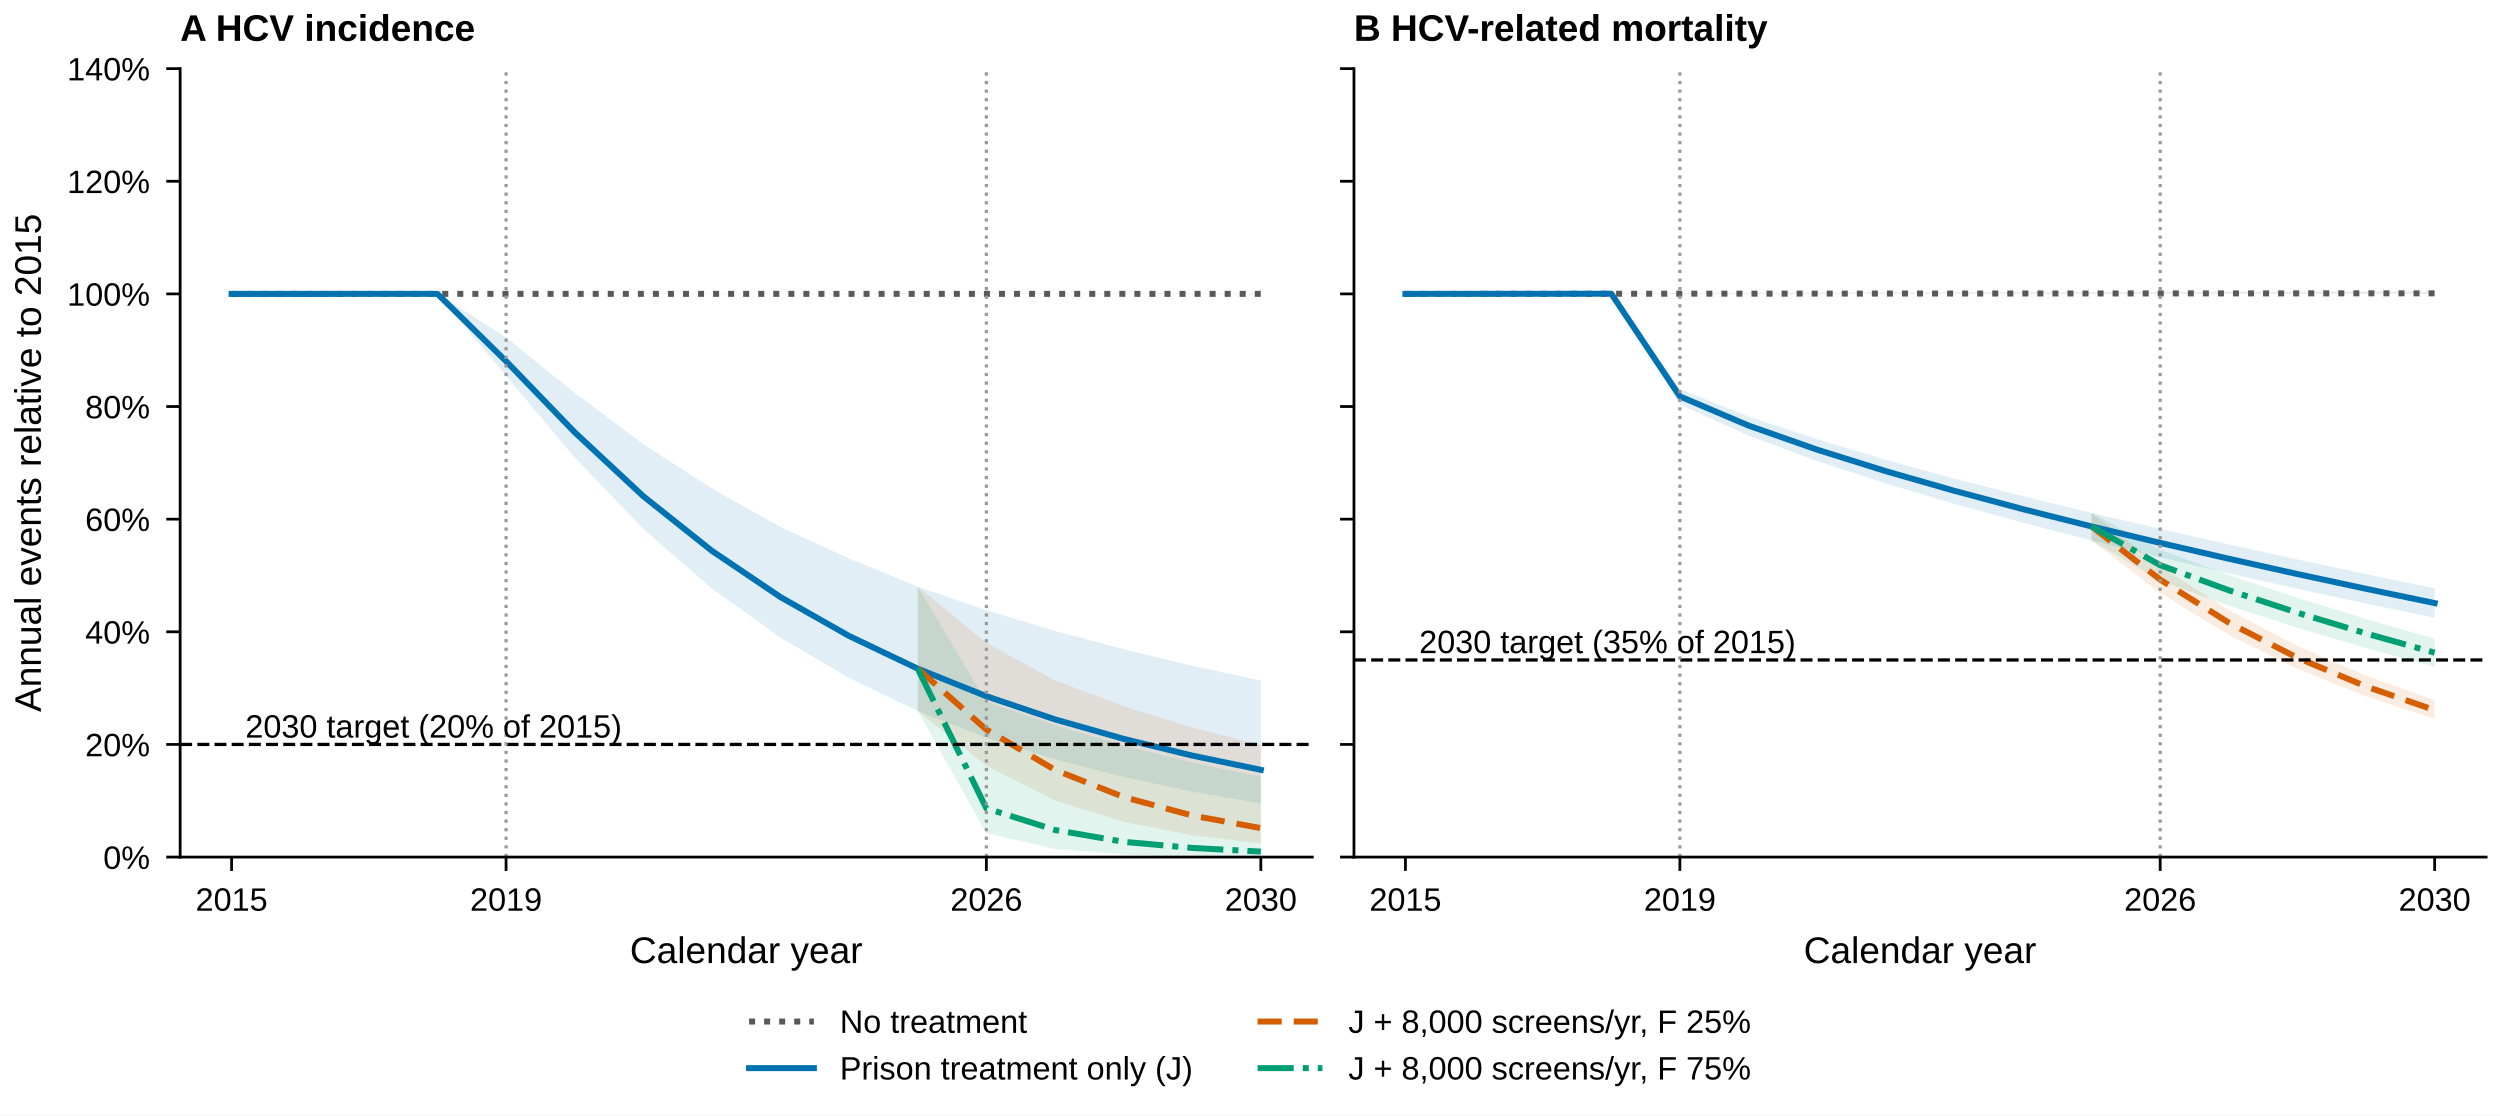
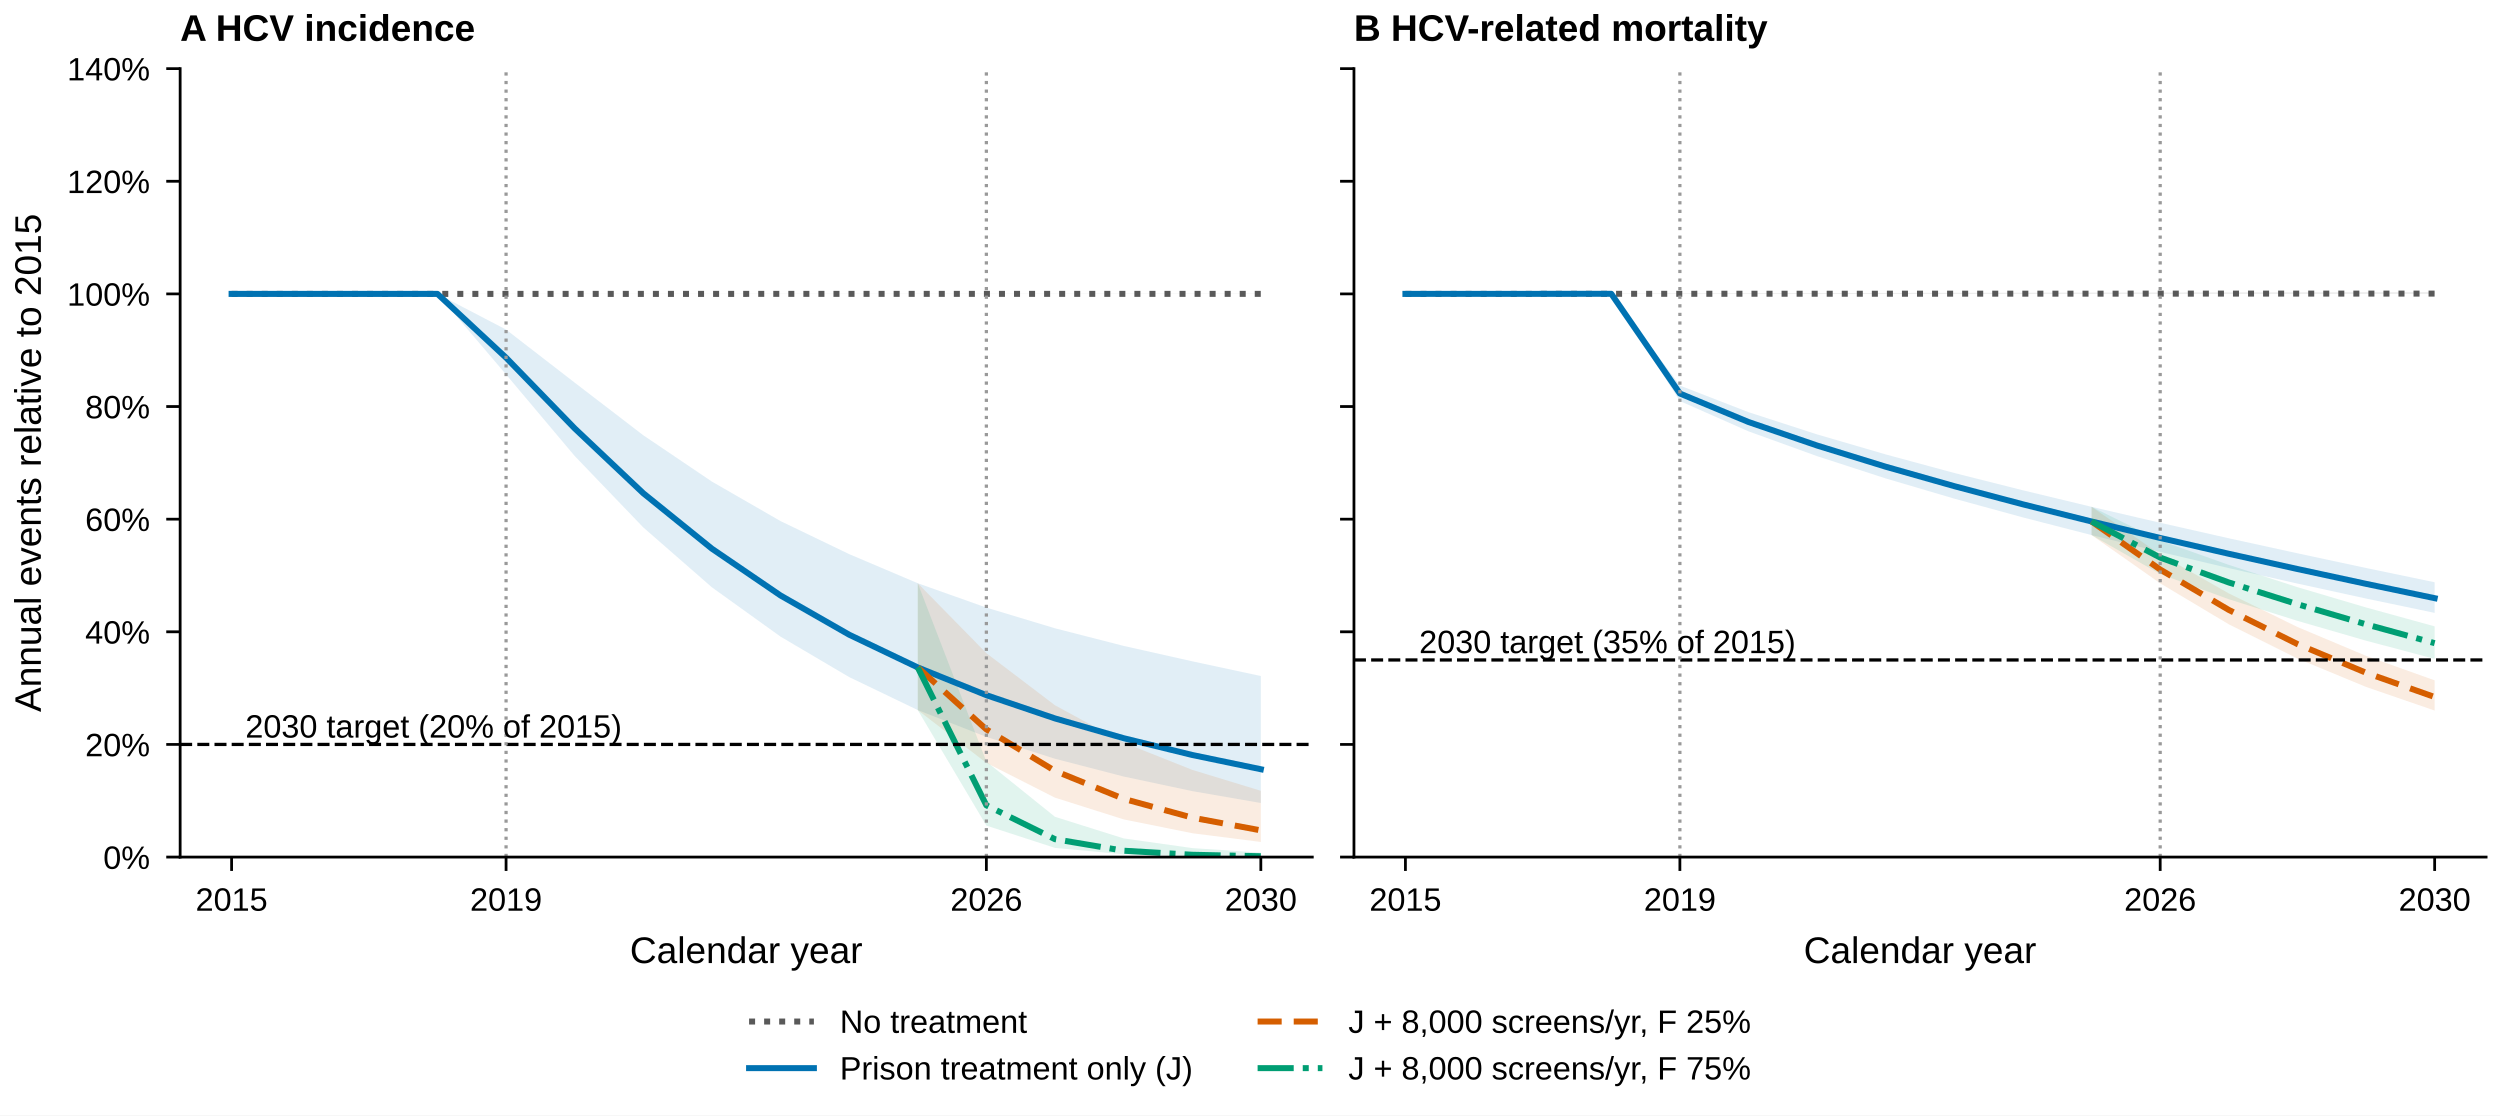
<svg xmlns="http://www.w3.org/2000/svg" xmlns:xlink="http://www.w3.org/1999/xlink" width="540pt" height="240.945pt" viewBox="0 0 540 240.945" version="1.1">
  <defs>
    <style type="text/css">*{stroke-linejoin: round; stroke-linecap: butt}</style>
  </defs>
  <g id="figure_1">
    <g id="patch_1">
      <path d="M 0 240.945  L 540 240.945  L 540 0  L 0 0  z " style="fill: #ffffff" />
    </g>
    <g id="axes_1">
      <g id="patch_2">
        <path d="M 38.911 185.128  L 283.455 185.128  L 283.455 14.824  L 38.911 14.824  z " style="fill: #ffffff" />
      </g>
      <g id="matplotlib.axis_1">
        <g id="xtick_1">
          <g id="line2d_1">
            <defs>
-               <path id="md32af1b4a5" d="M 0 0  L 0 3  " style="stroke: #000000; stroke-width: 0.6" />
+               <path id="mc8712af762" d="M 0 0  L 0 3  " style="stroke: #000000; stroke-width: 0.6" />
            </defs>
            <g>
-               <use xlink:href="#md32af1b4a5" x="50.026" y="185.128" style="stroke: #000000; stroke-width: 0.6" />
+               <use xlink:href="#mc8712af762" x="50.026" y="185.128" style="stroke: #000000; stroke-width: 0.6" />
            </g>
          </g>
          <g id="text_1">
            <text style="font-size: 7px; font-family: 'Arial', 'Helvetica', 'DejaVu Sans', sans-serif; text-anchor: middle" x="50.026" y="196.724" transform="rotate(-0 50.0262 196.7241)">2015</text>
          </g>
        </g>
        <g id="xtick_2">
          <g id="line2d_2">
            <g>
-               <use xlink:href="#md32af1b4a5" x="109.31" y="185.128" style="stroke: #000000; stroke-width: 0.6" />
+               <use xlink:href="#mc8712af762" x="109.31" y="185.128" style="stroke: #000000; stroke-width: 0.6" />
            </g>
          </g>
          <g id="text_2">
            <text style="font-size: 7px; font-family: 'Arial', 'Helvetica', 'DejaVu Sans', sans-serif; text-anchor: middle" x="109.31" y="196.724" transform="rotate(-0 109.3097 196.7241)">2019</text>
          </g>
        </g>
        <g id="xtick_3">
          <g id="line2d_3">
            <g>
-               <use xlink:href="#md32af1b4a5" x="213.056" y="185.128" style="stroke: #000000; stroke-width: 0.6" />
+               <use xlink:href="#mc8712af762" x="213.056" y="185.128" style="stroke: #000000; stroke-width: 0.6" />
            </g>
          </g>
          <g id="text_3">
            <text style="font-size: 7px; font-family: 'Arial', 'Helvetica', 'DejaVu Sans', sans-serif; text-anchor: middle" x="213.056" y="196.724" transform="rotate(-0 213.0558 196.7241)">2026</text>
          </g>
        </g>
        <g id="xtick_4">
          <g id="line2d_4">
            <g>
-               <use xlink:href="#md32af1b4a5" x="272.339" y="185.128" style="stroke: #000000; stroke-width: 0.6" />
+               <use xlink:href="#mc8712af762" x="272.339" y="185.128" style="stroke: #000000; stroke-width: 0.6" />
            </g>
          </g>
          <g id="text_4">
            <text style="font-size: 7px; font-family: 'Arial', 'Helvetica', 'DejaVu Sans', sans-serif; text-anchor: middle" x="272.339" y="196.724" transform="rotate(-0 272.3393 196.7241)">2030</text>
          </g>
        </g>
        <g id="text_5">
          <text style="font-size: 8px; font-family: 'Arial', 'Helvetica', 'DejaVu Sans', sans-serif; text-anchor: middle" x="161.183" y="208.021" transform="rotate(-0 161.1827 208.0215)">Calendar year</text>
        </g>
      </g>
      <g id="matplotlib.axis_2">
        <g id="ytick_1">
          <g id="line2d_5">
            <defs>
-               <path id="mc6f0e4e9e2" d="M 0 0  L -3 0  " style="stroke: #000000; stroke-width: 0.6" />
+               <path id="m1405bffc70" d="M 0 0  L -3 0  " style="stroke: #000000; stroke-width: 0.6" />
            </defs>
            <g>
-               <use xlink:href="#mc6f0e4e9e2" x="38.911" y="185.128" style="stroke: #000000; stroke-width: 0.6" />
+               <use xlink:href="#m1405bffc70" x="38.911" y="185.128" style="stroke: #000000; stroke-width: 0.6" />
            </g>
          </g>
          <g id="text_6">
            <text style="font-size: 7px; font-family: 'Arial', 'Helvetica', 'DejaVu Sans', sans-serif; text-anchor: end" x="32.411" y="187.676" transform="rotate(-0 32.41055 187.676)">0%</text>
          </g>
        </g>
        <g id="ytick_2">
          <g id="line2d_6">
            <g>
-               <use xlink:href="#mc6f0e4e9e2" x="38.911" y="160.799" style="stroke: #000000; stroke-width: 0.6" />
+               <use xlink:href="#m1405bffc70" x="38.911" y="160.799" style="stroke: #000000; stroke-width: 0.6" />
            </g>
          </g>
          <g id="text_7">
            <text style="font-size: 7px; font-family: 'Arial', 'Helvetica', 'DejaVu Sans', sans-serif; text-anchor: end" x="32.411" y="163.347" transform="rotate(-0 32.41055 163.3469)">20%</text>
          </g>
        </g>
        <g id="ytick_3">
          <g id="line2d_7">
            <g>
-               <use xlink:href="#mc6f0e4e9e2" x="38.911" y="136.47" style="stroke: #000000; stroke-width: 0.6" />
+               <use xlink:href="#m1405bffc70" x="38.911" y="136.47" style="stroke: #000000; stroke-width: 0.6" />
            </g>
          </g>
          <g id="text_8">
            <text style="font-size: 7px; font-family: 'Arial', 'Helvetica', 'DejaVu Sans', sans-serif; text-anchor: end" x="32.411" y="139.018" transform="rotate(-0 32.41055 139.0179)">40%</text>
          </g>
        </g>
        <g id="ytick_4">
          <g id="line2d_8">
            <g>
-               <use xlink:href="#mc6f0e4e9e2" x="38.911" y="112.141" style="stroke: #000000; stroke-width: 0.6" />
+               <use xlink:href="#m1405bffc70" x="38.911" y="112.141" style="stroke: #000000; stroke-width: 0.6" />
            </g>
          </g>
          <g id="text_9">
            <text style="font-size: 7px; font-family: 'Arial', 'Helvetica', 'DejaVu Sans', sans-serif; text-anchor: end" x="32.411" y="114.689" transform="rotate(-0 32.41055 114.6888)">60%</text>
          </g>
        </g>
        <g id="ytick_5">
          <g id="line2d_9">
            <g>
-               <use xlink:href="#mc6f0e4e9e2" x="38.911" y="87.812" style="stroke: #000000; stroke-width: 0.6" />
+               <use xlink:href="#m1405bffc70" x="38.911" y="87.812" style="stroke: #000000; stroke-width: 0.6" />
            </g>
          </g>
          <g id="text_10">
            <text style="font-size: 7px; font-family: 'Arial', 'Helvetica', 'DejaVu Sans', sans-serif; text-anchor: end" x="32.411" y="90.36" transform="rotate(-0 32.41055 90.35975)">80%</text>
          </g>
        </g>
        <g id="ytick_6">
          <g id="line2d_10">
            <g>
-               <use xlink:href="#mc6f0e4e9e2" x="38.911" y="63.483" style="stroke: #000000; stroke-width: 0.6" />
+               <use xlink:href="#m1405bffc70" x="38.911" y="63.483" style="stroke: #000000; stroke-width: 0.6" />
            </g>
          </g>
          <g id="text_11">
            <text style="font-size: 7px; font-family: 'Arial', 'Helvetica', 'DejaVu Sans', sans-serif; text-anchor: end" x="32.411" y="66.031" transform="rotate(-0 32.41055 66.03068)">100%</text>
          </g>
        </g>
        <g id="ytick_7">
          <g id="line2d_11">
            <g>
-               <use xlink:href="#mc6f0e4e9e2" x="38.911" y="39.154" style="stroke: #000000; stroke-width: 0.6" />
+               <use xlink:href="#m1405bffc70" x="38.911" y="39.154" style="stroke: #000000; stroke-width: 0.6" />
            </g>
          </g>
          <g id="text_12">
            <text style="font-size: 7px; font-family: 'Arial', 'Helvetica', 'DejaVu Sans', sans-serif; text-anchor: end" x="32.411" y="41.702" transform="rotate(-0 32.41055 41.70162)">120%</text>
          </g>
        </g>
        <g id="ytick_8">
          <g id="line2d_12">
            <g>
-               <use xlink:href="#mc6f0e4e9e2" x="38.911" y="14.824" style="stroke: #000000; stroke-width: 0.6" />
+               <use xlink:href="#m1405bffc70" x="38.911" y="14.824" style="stroke: #000000; stroke-width: 0.6" />
            </g>
          </g>
          <g id="text_13">
            <text style="font-size: 7px; font-family: 'Arial', 'Helvetica', 'DejaVu Sans', sans-serif; text-anchor: end" x="32.411" y="17.373" transform="rotate(-0 32.41055 17.37255)">140%</text>
          </g>
        </g>
        <g id="text_14">
          <text style="font-size: 8px; font-family: 'Arial', 'Helvetica', 'DejaVu Sans', sans-serif; text-anchor: middle" x="8.824" y="99.976" transform="rotate(-90 8.824459 99.97619)">Annual events relative to 2015</text>
        </g>
      </g>
      <g id="FillBetweenPolyCollection_1">
        <defs>
-           <path id="m16b07f9552" d="M 50.026 -177.462  L 50.026 -177.462  L 64.847 -177.462  L 79.668 -177.462  L 94.489 -177.462  L 109.31 -177.462  L 124.131 -177.462  L 138.951 -177.462  L 153.772 -177.463  L 168.593 -177.463  L 183.414 -177.463  L 198.235 -177.463  L 213.056 -177.463  L 227.877 -177.463  L 242.698 -177.463  L 257.518 -177.463  L 272.339 -177.463  L 272.339 -177.578  L 272.339 -177.578  L 257.518 -177.573  L 242.698 -177.567  L 227.877 -177.561  L 213.056 -177.555  L 198.235 -177.548  L 183.414 -177.541  L 168.593 -177.534  L 153.772 -177.526  L 138.951 -177.519  L 124.131 -177.51  L 109.31 -177.502  L 94.489 -177.492  L 79.668 -177.483  L 64.847 -177.473  L 50.026 -177.462  z " />
-         </defs>
-         <g clip-path="url(#p90d7c23306)">
-           <use xlink:href="#m16b07f9552" x="0" y="240.945" style="fill: #595959; fill-opacity: 0.12" />
+           <path id="mbb81c07346" d="M 50.026 -177.462  L 50.026 -177.462  L 64.847 -177.462  L 79.668 -177.462  L 94.489 -177.462  L 109.31 -177.462  L 124.131 -177.462  L 138.951 -177.462  L 153.772 -177.462  L 168.593 -177.462  L 183.414 -177.462  L 198.235 -177.462  L 213.056 -177.462  L 227.877 -177.462  L 242.698 -177.462  L 257.518 -177.462  L 272.339 -177.462  L 272.339 -177.511  L 272.339 -177.511  L 257.518 -177.509  L 242.698 -177.507  L 227.877 -177.505  L 213.056 -177.502  L 198.235 -177.499  L 183.414 -177.496  L 168.593 -177.494  L 153.772 -177.49  L 138.951 -177.487  L 124.131 -177.483  L 109.31 -177.48  L 94.489 -177.476  L 79.668 -177.471  L 64.847 -177.467  L 50.026 -177.462  z " />
+         </defs>
+         <g clip-path="url(#p03df0f2713)">
+           <use xlink:href="#mbb81c07346" x="0" y="240.945" style="fill: #595959; fill-opacity: 0.12" />
        </g>
      </g>
      <g id="FillBetweenPolyCollection_2">
        <defs>
-           <path id="m1f8079a412" d="M 50.026 -177.462  L 50.026 -177.462  L 64.847 -177.462  L 79.668 -177.462  L 94.489 -177.462  L 109.31 -159.794  L 124.131 -142.138  L 138.951 -126.686  L 153.772 -113.83  L 168.593 -103.217  L 183.414 -94.495  L 198.235 -87.376  L 213.056 -81.607  L 227.877 -76.91  L 242.698 -73.101  L 257.518 -69.956  L 272.339 -67.393  L 272.339 -93.937  L 272.339 -93.937  L 257.518 -97.13  L 242.698 -100.711  L 227.877 -104.654  L 213.056 -109.129  L 198.235 -114.23  L 183.414 -120.294  L 168.593 -127.11  L 153.772 -135.433  L 138.951 -145.007  L 124.131 -156.101  L 109.31 -168.039  L 94.489 -177.492  L 79.668 -177.483  L 64.847 -177.473  L 50.026 -177.462  z " />
-         </defs>
-         <g clip-path="url(#p90d7c23306)">
-           <use xlink:href="#m1f8079a412" x="0" y="240.945" style="fill: #0072b2; fill-opacity: 0.12" />
+           <path id="m23c1cfa487" d="M 50.026 -177.462  L 50.026 -177.462  L 64.847 -177.462  L 79.668 -177.462  L 94.489 -177.462  L 109.31 -160.056  L 124.131 -142.454  L 138.951 -127.021  L 153.772 -114.082  L 168.593 -103.435  L 183.414 -94.698  L 198.235 -87.571  L 213.056 -81.772  L 227.877 -77.055  L 242.698 -73.218  L 257.518 -70.064  L 272.339 -67.497  L 272.339 -94.922  L 272.339 -94.922  L 257.518 -98.103  L 242.698 -101.433  L 227.877 -105.232  L 213.056 -109.702  L 198.235 -114.965  L 183.414 -121.257  L 168.593 -128.391  L 153.772 -136.92  L 138.951 -146.928  L 124.131 -158.298  L 109.31 -169.755  L 94.489 -177.476  L 79.668 -177.471  L 64.847 -177.467  L 50.026 -177.462  z " />
+         </defs>
+         <g clip-path="url(#p03df0f2713)">
+           <use xlink:href="#m23c1cfa487" x="0" y="240.945" style="fill: #0072b2; fill-opacity: 0.12" />
        </g>
      </g>
      <g id="FillBetweenPolyCollection_3">
        <defs>
-           <path id="m93ce34454b" d="M 198.235 -114.23  L 198.235 -87.376  L 213.056 -75.521  L 227.877 -68.033  L 242.698 -63.418  L 257.518 -60.528  L 272.339 -58.742  L 272.339 -80.032  L 272.339 -80.032  L 257.518 -83.802  L 242.698 -88.39  L 227.877 -94.004  L 213.056 -102.075  L 198.235 -114.23  z " />
-         </defs>
-         <g clip-path="url(#p90d7c23306)">
-           <use xlink:href="#m93ce34454b" x="0" y="240.945" style="fill: #d55e00; fill-opacity: 0.12" />
+           <path id="m389ce8e859" d="M 198.235 -114.965  L 198.235 -87.571  L 213.056 -76.157  L 227.877 -68.647  L 242.698 -63.958  L 257.518 -60.968  L 272.339 -59.079  L 272.339 -70.133  L 272.339 -70.133  L 257.518 -74.657  L 242.698 -80.547  L 227.877 -88.604  L 213.056 -99.858  L 198.235 -114.965  z " />
+         </defs>
+         <g clip-path="url(#p03df0f2713)">
+           <use xlink:href="#m389ce8e859" x="0" y="240.945" style="fill: #d55e00; fill-opacity: 0.12" />
        </g>
      </g>
      <g id="FillBetweenPolyCollection_4">
        <defs>
-           <path id="m239fe91961" d="M 198.235 -114.23  L 198.235 -87.376  L 213.056 -60.985  L 227.877 -57.59  L 242.698 -56.345  L 257.518 -55.982  L 272.339 -55.868  L 272.339 -73.133  L 272.339 -73.133  L 257.518 -76.236  L 242.698 -79.904  L 227.877 -84.307  L 213.056 -89.311  L 198.235 -114.23  z " />
-         </defs>
-         <g clip-path="url(#p90d7c23306)">
-           <use xlink:href="#m239fe91961" x="0" y="240.945" style="fill: #009e73; fill-opacity: 0.12" />
+           <path id="m607306c324" d="M 198.235 -114.965  L 198.235 -87.571  L 213.056 -62.615  L 227.877 -57.797  L 242.698 -56.415  L 257.518 -55.994  L 272.339 -55.869  L 272.339 -56.769  L 272.339 -56.769  L 257.518 -57.763  L 242.698 -59.85  L 227.877 -64.514  L 213.056 -76.434  L 198.235 -114.965  z " />
+         </defs>
+         <g clip-path="url(#p03df0f2713)">
+           <use xlink:href="#m607306c324" x="0" y="240.945" style="fill: #009e73; fill-opacity: 0.12" />
        </g>
      </g>
      <g id="line2d_13">
-         <path d="M 50.026 63.483  L 64.847 63.481  L 79.668 63.48  L 94.489 63.479  L 109.31 63.478  L 124.131 63.477  L 138.951 63.476  L 153.772 63.475  L 168.593 63.475  L 183.414 63.474  L 198.235 63.473  L 213.056 63.473  L 227.877 63.472  L 242.698 63.471  L 257.518 63.471  L 272.339 63.47  " clip-path="url(#p90d7c23306)" style="fill: none; stroke-dasharray: 1.3,1.95; stroke-dashoffset: 0; stroke: #595959; stroke-width: 1.3" />
+         <path d="M 50.026 63.483  L 64.847 63.482  L 79.668 63.482  L 94.489 63.482  L 109.31 63.481  L 124.131 63.481  L 138.951 63.481  L 153.772 63.481  L 168.593 63.48  L 183.414 63.48  L 198.235 63.48  L 213.056 63.48  L 227.877 63.48  L 242.698 63.48  L 257.518 63.479  L 272.339 63.479  " clip-path="url(#p03df0f2713)" style="fill: none; stroke-dasharray: 1.3,1.95; stroke-dashoffset: 0; stroke: #595959; stroke-width: 1.3" />
      </g>
      <g id="line2d_14">
-         <path d="M 50.026 63.483  L 64.847 63.481  L 79.668 63.48  L 94.489 63.479  L 109.31 78.019  L 124.131 93.368  L 138.951 107.185  L 153.772 118.981  L 168.593 128.979  L 183.414 137.378  L 198.235 144.439  L 213.056 150.389  L 227.877 155.389  L 242.698 159.597  L 257.518 163.207  L 272.339 166.285  " clip-path="url(#p90d7c23306)" style="fill: none; stroke: #0072b2; stroke-width: 1.3; stroke-linecap: square" />
+         <path d="M 50.026 63.483  L 64.847 63.482  L 79.668 63.482  L 94.489 63.482  L 109.31 77.262  L 124.131 92.533  L 138.951 106.543  L 153.772 118.517  L 168.593 128.623  L 183.414 137.094  L 198.235 144.17  L 213.056 150.161  L 227.877 155.182  L 242.698 159.449  L 257.518 163.076  L 272.339 166.157  " clip-path="url(#p03df0f2713)" style="fill: none; stroke: #0072b2; stroke-width: 1.3; stroke-linecap: square" />
      </g>
      <g id="line2d_15">
-         <path d="M 198.235 144.439  L 213.056 157.599  L 227.877 166.303  L 242.698 172.158  L 257.518 176.155  L 272.339 178.878  " clip-path="url(#p90d7c23306)" style="fill: none; stroke-dasharray: 5.2,2.6; stroke-dashoffset: 0; stroke: #d55e00; stroke-width: 1.3" />
+         <path d="M 198.235 144.17  L 213.056 157.554  L 227.877 166.517  L 242.698 172.546  L 257.518 176.608  L 272.339 179.361  " clip-path="url(#p03df0f2713)" style="fill: none; stroke-dasharray: 5.2,2.6; stroke-dashoffset: 0; stroke: #d55e00; stroke-width: 1.3" />
      </g>
      <g id="line2d_16">
-         <path d="M 198.235 144.439  L 213.056 174.6  L 227.877 179.276  L 242.698 181.831  L 257.518 183.155  L 272.339 183.949  " clip-path="url(#p90d7c23306)" style="fill: none; stroke-dasharray: 7.8,1.95,1.3,1.95; stroke-dashoffset: 0; stroke: #009e73; stroke-width: 1.3" />
+         <path d="M 198.235 144.17  L 213.056 173.949  L 227.877 181.264  L 242.698 183.753  L 257.518 184.629  L 272.339 184.944  " clip-path="url(#p03df0f2713)" style="fill: none; stroke-dasharray: 7.8,1.95,1.3,1.95; stroke-dashoffset: 0; stroke: #009e73; stroke-width: 1.3" />
      </g>
      <g id="line2d_17">
-         <path d="M 38.911 160.799  L 283.455 160.799  " clip-path="url(#p90d7c23306)" style="fill: none; stroke-dasharray: 2.59,1.12; stroke-dashoffset: 0; stroke: #000000; stroke-width: 0.7" />
+         <path d="M 38.911 160.799  L 283.455 160.799  " clip-path="url(#p03df0f2713)" style="fill: none; stroke-dasharray: 2.59,1.12; stroke-dashoffset: 0; stroke: #000000; stroke-width: 0.7" />
      </g>
      <g id="line2d_18">
-         <path d="M 109.31 185.128  L 109.31 14.824  " clip-path="url(#p90d7c23306)" style="fill: none; stroke-dasharray: 0.7,1.155; stroke-dashoffset: 0; stroke: #999999; stroke-width: 0.7" />
+         <path d="M 109.31 185.128  L 109.31 14.824  " clip-path="url(#p03df0f2713)" style="fill: none; stroke-dasharray: 0.7,1.155; stroke-dashoffset: 0; stroke: #999999; stroke-width: 0.7" />
      </g>
      <g id="line2d_19">
-         <path d="M 213.056 185.128  L 213.056 14.824  " clip-path="url(#p90d7c23306)" style="fill: none; stroke-dasharray: 0.7,1.155; stroke-dashoffset: 0; stroke: #999999; stroke-width: 0.7" />
+         <path d="M 213.056 185.128  L 213.056 14.824  " clip-path="url(#p03df0f2713)" style="fill: none; stroke-dasharray: 0.7,1.155; stroke-dashoffset: 0; stroke: #999999; stroke-width: 0.7" />
      </g>
      <g id="patch_3">
        <path d="M 38.911 185.128  L 38.911 14.824  " style="fill: none; stroke: #000000; stroke-width: 0.6; stroke-linejoin: miter; stroke-linecap: square" />
      </g>
      <g id="patch_4">
        <path d="M 38.911 185.128  L 283.455 185.128  " style="fill: none; stroke: #000000; stroke-width: 0.6; stroke-linejoin: miter; stroke-linecap: square" />
      </g>
      <g id="text_15">
        <text style="font-size: 7px; font-family: 'Arial', 'Helvetica', 'DejaVu Sans', sans-serif; text-anchor: start" x="52.99" y="159.326" transform="rotate(-0 52.99038 159.3256)">2030 target (20% of 2015)</text>
      </g>
      <g id="text_16">
        <text style="font-weight: 700; font-size: 8px; font-family: 'Arial', 'Helvetica', 'DejaVu Sans', sans-serif; text-anchor: start" x="38.911" y="8.824" transform="rotate(-0 38.91055 8.824459)">A  HCV incidence</text>
      </g>
    </g>
    <g id="axes_2">
      <g id="patch_5">
        <path d="M 292.455 185.128  L 537 185.128  L 537 14.824  L 292.455 14.824  z " style="fill: #ffffff" />
      </g>
      <g id="matplotlib.axis_3">
        <g id="xtick_5">
          <g id="line2d_20">
            <g>
-               <use xlink:href="#md32af1b4a5" x="303.571" y="185.128" style="stroke: #000000; stroke-width: 0.6" />
+               <use xlink:href="#mc8712af762" x="303.571" y="185.128" style="stroke: #000000; stroke-width: 0.6" />
            </g>
          </g>
          <g id="text_17">
            <text style="font-size: 7px; font-family: 'Arial', 'Helvetica', 'DejaVu Sans', sans-serif; text-anchor: middle" x="303.571" y="196.724" transform="rotate(-0 303.571 196.7241)">2015</text>
          </g>
        </g>
        <g id="xtick_6">
          <g id="line2d_21">
            <g>
-               <use xlink:href="#md32af1b4a5" x="362.855" y="185.128" style="stroke: #000000; stroke-width: 0.6" />
+               <use xlink:href="#mc8712af762" x="362.855" y="185.128" style="stroke: #000000; stroke-width: 0.6" />
            </g>
          </g>
          <g id="text_18">
            <text style="font-size: 7px; font-family: 'Arial', 'Helvetica', 'DejaVu Sans', sans-serif; text-anchor: middle" x="362.855" y="196.724" transform="rotate(-0 362.8545 196.7241)">2019</text>
          </g>
        </g>
        <g id="xtick_7">
          <g id="line2d_22">
            <g>
-               <use xlink:href="#md32af1b4a5" x="466.601" y="185.128" style="stroke: #000000; stroke-width: 0.6" />
+               <use xlink:href="#mc8712af762" x="466.601" y="185.128" style="stroke: #000000; stroke-width: 0.6" />
            </g>
          </g>
          <g id="text_19">
            <text style="font-size: 7px; font-family: 'Arial', 'Helvetica', 'DejaVu Sans', sans-serif; text-anchor: middle" x="466.601" y="196.724" transform="rotate(-0 466.6006 196.7241)">2026</text>
          </g>
        </g>
        <g id="xtick_8">
          <g id="line2d_23">
            <g>
-               <use xlink:href="#md32af1b4a5" x="525.884" y="185.128" style="stroke: #000000; stroke-width: 0.6" />
+               <use xlink:href="#mc8712af762" x="525.884" y="185.128" style="stroke: #000000; stroke-width: 0.6" />
            </g>
          </g>
          <g id="text_20">
            <text style="font-size: 7px; font-family: 'Arial', 'Helvetica', 'DejaVu Sans', sans-serif; text-anchor: middle" x="525.884" y="196.724" transform="rotate(-0 525.8841 196.7241)">2030</text>
          </g>
        </g>
        <g id="text_21">
          <text style="font-size: 8px; font-family: 'Arial', 'Helvetica', 'DejaVu Sans', sans-serif; text-anchor: middle" x="414.728" y="208.021" transform="rotate(-0 414.7276 208.0215)">Calendar year</text>
        </g>
      </g>
      <g id="matplotlib.axis_4">
        <g id="ytick_9">
          <g id="line2d_24">
            <g>
-               <use xlink:href="#mc6f0e4e9e2" x="292.455" y="185.128" style="stroke: #000000; stroke-width: 0.6" />
+               <use xlink:href="#m1405bffc70" x="292.455" y="185.128" style="stroke: #000000; stroke-width: 0.6" />
            </g>
          </g>
        </g>
        <g id="ytick_10">
          <g id="line2d_25">
            <g>
-               <use xlink:href="#mc6f0e4e9e2" x="292.455" y="160.799" style="stroke: #000000; stroke-width: 0.6" />
+               <use xlink:href="#m1405bffc70" x="292.455" y="160.799" style="stroke: #000000; stroke-width: 0.6" />
            </g>
          </g>
        </g>
        <g id="ytick_11">
          <g id="line2d_26">
            <g>
-               <use xlink:href="#mc6f0e4e9e2" x="292.455" y="136.47" style="stroke: #000000; stroke-width: 0.6" />
+               <use xlink:href="#m1405bffc70" x="292.455" y="136.47" style="stroke: #000000; stroke-width: 0.6" />
            </g>
          </g>
        </g>
        <g id="ytick_12">
          <g id="line2d_27">
            <g>
-               <use xlink:href="#mc6f0e4e9e2" x="292.455" y="112.141" style="stroke: #000000; stroke-width: 0.6" />
+               <use xlink:href="#m1405bffc70" x="292.455" y="112.141" style="stroke: #000000; stroke-width: 0.6" />
            </g>
          </g>
        </g>
        <g id="ytick_13">
          <g id="line2d_28">
            <g>
-               <use xlink:href="#mc6f0e4e9e2" x="292.455" y="87.812" style="stroke: #000000; stroke-width: 0.6" />
+               <use xlink:href="#m1405bffc70" x="292.455" y="87.812" style="stroke: #000000; stroke-width: 0.6" />
            </g>
          </g>
        </g>
        <g id="ytick_14">
          <g id="line2d_29">
            <g>
-               <use xlink:href="#mc6f0e4e9e2" x="292.455" y="63.483" style="stroke: #000000; stroke-width: 0.6" />
+               <use xlink:href="#m1405bffc70" x="292.455" y="63.483" style="stroke: #000000; stroke-width: 0.6" />
            </g>
          </g>
        </g>
        <g id="ytick_15">
          <g id="line2d_30">
            <g>
-               <use xlink:href="#mc6f0e4e9e2" x="292.455" y="39.154" style="stroke: #000000; stroke-width: 0.6" />
+               <use xlink:href="#m1405bffc70" x="292.455" y="39.154" style="stroke: #000000; stroke-width: 0.6" />
            </g>
          </g>
        </g>
        <g id="ytick_16">
          <g id="line2d_31">
            <g>
-               <use xlink:href="#mc6f0e4e9e2" x="292.455" y="14.824" style="stroke: #000000; stroke-width: 0.6" />
+               <use xlink:href="#m1405bffc70" x="292.455" y="14.824" style="stroke: #000000; stroke-width: 0.6" />
            </g>
          </g>
        </g>
      </g>
      <g id="FillBetweenPolyCollection_5">
        <defs>
-           <path id="m08b4fed513" d="M 303.571 -177.462  L 303.571 -177.462  L 318.392 -177.465  L 333.213 -177.467  L 348.034 -177.469  L 362.855 -177.471  L 377.675 -177.472  L 392.496 -177.474  L 407.317 -177.476  L 422.138 -177.477  L 436.959 -177.478  L 451.78 -177.479  L 466.601 -177.481  L 481.421 -177.482  L 496.242 -177.482  L 511.063 -177.483  L 525.884 -177.484  L 525.884 -178.008  L 525.884 -178.008  L 511.063 -177.981  L 496.242 -177.954  L 481.421 -177.925  L 466.601 -177.896  L 451.78 -177.865  L 436.959 -177.833  L 422.138 -177.799  L 407.317 -177.763  L 392.496 -177.726  L 377.675 -177.687  L 362.855 -177.646  L 348.034 -177.603  L 333.213 -177.558  L 318.392 -177.511  L 303.571 -177.462  z " />
-         </defs>
-         <g clip-path="url(#p7f054f77fd)">
-           <use xlink:href="#m08b4fed513" x="0" y="240.945" style="fill: #595959; fill-opacity: 0.12" />
+           <path id="m20559aefbd" d="M 303.571 -177.462  L 303.571 -177.462  L 318.392 -177.464  L 333.213 -177.465  L 348.034 -177.466  L 362.855 -177.467  L 377.675 -177.468  L 392.496 -177.469  L 407.317 -177.47  L 422.138 -177.47  L 436.959 -177.471  L 451.78 -177.472  L 466.601 -177.472  L 481.421 -177.473  L 496.242 -177.473  L 511.063 -177.474  L 525.884 -177.474  L 525.884 -177.831  L 525.884 -177.831  L 511.063 -177.814  L 496.242 -177.797  L 481.421 -177.778  L 466.601 -177.758  L 451.78 -177.738  L 436.959 -177.717  L 422.138 -177.694  L 407.317 -177.67  L 392.496 -177.645  L 377.675 -177.618  L 362.855 -177.59  L 348.034 -177.561  L 333.213 -177.53  L 318.392 -177.497  L 303.571 -177.462  z " />
+         </defs>
+         <g clip-path="url(#pf62964f42b)">
+           <use xlink:href="#m20559aefbd" x="0" y="240.945" style="fill: #595959; fill-opacity: 0.12" />
        </g>
      </g>
      <g id="FillBetweenPolyCollection_6">
        <defs>
-           <path id="m749a2449ea" d="M 303.571 -177.462  L 303.571 -177.462  L 318.392 -177.465  L 333.213 -177.467  L 348.034 -177.469  L 362.855 -153.588  L 377.675 -146.87  L 392.496 -141.359  L 407.317 -136.519  L 422.138 -132.121  L 436.959 -128.039  L 451.78 -124.197  L 466.601 -120.563  L 481.421 -117.09  L 496.242 -113.76  L 511.063 -110.572  L 525.884 -107.512  L 525.884 -113.844  L 525.884 -113.844  L 511.063 -116.938  L 496.242 -120.101  L 481.421 -123.352  L 466.601 -126.694  L 451.78 -130.15  L 436.959 -133.767  L 422.138 -137.557  L 407.317 -141.634  L 392.496 -146.064  L 377.675 -150.969  L 362.855 -156.899  L 348.034 -177.603  L 333.213 -177.558  L 318.392 -177.511  L 303.571 -177.462  z " />
-         </defs>
-         <g clip-path="url(#p7f054f77fd)">
-           <use xlink:href="#m749a2449ea" x="0" y="240.945" style="fill: #0072b2; fill-opacity: 0.12" />
+           <path id="m8244581a9a" d="M 303.571 -177.462  L 303.571 -177.462  L 318.392 -177.464  L 333.213 -177.465  L 348.034 -177.466  L 362.855 -154.318  L 377.675 -147.775  L 392.496 -142.413  L 407.317 -137.598  L 422.138 -133.233  L 436.959 -129.18  L 451.78 -125.366  L 466.601 -121.731  L 481.421 -118.233  L 496.242 -114.892  L 511.063 -111.66  L 525.884 -108.561  L 525.884 -115.174  L 525.884 -115.174  L 511.063 -118.26  L 496.242 -121.436  L 481.421 -124.676  L 466.601 -128.028  L 451.78 -131.47  L 436.959 -135.039  L 422.138 -138.775  L 407.317 -142.79  L 392.496 -147.112  L 377.675 -151.917  L 362.855 -157.665  L 348.034 -177.561  L 333.213 -177.53  L 318.392 -177.497  L 303.571 -177.462  z " />
+         </defs>
+         <g clip-path="url(#pf62964f42b)">
+           <use xlink:href="#m8244581a9a" x="0" y="240.945" style="fill: #0072b2; fill-opacity: 0.12" />
        </g>
      </g>
      <g id="FillBetweenPolyCollection_7">
        <defs>
-           <path id="m0626456cde" d="M 451.78 -130.15  L 451.78 -124.197  L 466.601 -112.88  L 481.421 -103.796  L 496.242 -96.476  L 511.063 -90.522  L 525.884 -85.63  L 525.884 -89.676  L 525.884 -89.676  L 511.063 -94.988  L 496.242 -101.406  L 481.421 -109.174  L 466.601 -118.621  L 451.78 -130.15  z " />
-         </defs>
-         <g clip-path="url(#p7f054f77fd)">
-           <use xlink:href="#m0626456cde" x="0" y="240.945" style="fill: #d55e00; fill-opacity: 0.12" />
+           <path id="m0134bff955" d="M 451.78 -131.47  L 451.78 -125.366  L 466.601 -114.947  L 481.421 -106.094  L 496.242 -98.701  L 511.063 -92.567  L 525.884 -87.462  L 525.884 -93.991  L 525.884 -93.991  L 511.063 -99.284  L 496.242 -105.516  L 481.421 -112.765  L 466.601 -121.199  L 451.78 -131.47  z " />
+         </defs>
+         <g clip-path="url(#pf62964f42b)">
+           <use xlink:href="#m0134bff955" x="0" y="240.945" style="fill: #d55e00; fill-opacity: 0.12" />
        </g>
      </g>
      <g id="FillBetweenPolyCollection_8">
        <defs>
-           <path id="m178154f4eb" d="M 451.78 -130.15  L 451.78 -124.197  L 466.601 -115.489  L 481.421 -110.112  L 496.242 -105.334  L 511.063 -100.987  L 525.884 -96.928  L 525.884 -102.971  L 525.884 -102.971  L 511.063 -107.234  L 496.242 -111.789  L 481.421 -116.742  L 466.601 -122.188  L 451.78 -130.15  z " />
-         </defs>
-         <g clip-path="url(#p7f054f77fd)">
-           <use xlink:href="#m178154f4eb" x="0" y="240.945" style="fill: #009e73; fill-opacity: 0.12" />
+           <path id="mb4e0422d61" d="M 451.78 -131.47  L 451.78 -125.366  L 466.601 -116.952  L 481.421 -111.508  L 496.242 -106.839  L 511.063 -102.553  L 525.884 -98.623  L 525.884 -105.65  L 525.884 -105.65  L 511.063 -109.732  L 496.242 -114.119  L 481.421 -118.93  L 466.601 -124.184  L 451.78 -131.47  z " />
+         </defs>
+         <g clip-path="url(#pf62964f42b)">
+           <use xlink:href="#mb4e0422d61" x="0" y="240.945" style="fill: #009e73; fill-opacity: 0.12" />
        </g>
      </g>
      <g id="line2d_32">
-         <path d="M 303.571 63.483  L 318.392 63.47  L 333.213 63.459  L 348.034 63.448  L 362.855 63.438  L 377.675 63.428  L 392.496 63.419  L 407.317 63.41  L 422.138 63.402  L 436.959 63.394  L 451.78 63.387  L 466.601 63.38  L 481.421 63.374  L 496.242 63.368  L 511.063 63.362  L 525.884 63.357  " clip-path="url(#p7f054f77fd)" style="fill: none; stroke-dasharray: 1.3,1.95; stroke-dashoffset: 0; stroke: #595959; stroke-width: 1.3" />
+         <path d="M 303.571 63.483  L 318.392 63.475  L 333.213 63.469  L 348.034 63.462  L 362.855 63.457  L 377.675 63.451  L 392.496 63.446  L 407.317 63.441  L 422.138 63.437  L 436.959 63.433  L 451.78 63.429  L 466.601 63.425  L 481.421 63.422  L 496.242 63.419  L 511.063 63.416  L 525.884 63.413  " clip-path="url(#pf62964f42b)" style="fill: none; stroke-dasharray: 1.3,1.95; stroke-dashoffset: 0; stroke: #595959; stroke-width: 1.3" />
      </g>
      <g id="line2d_33">
-         <path d="M 303.571 63.483  L 318.392 63.47  L 333.213 63.459  L 348.034 63.448  L 362.855 85.621  L 377.675 91.925  L 392.496 97.132  L 407.317 101.77  L 422.138 106.019  L 436.959 109.981  L 451.78 113.715  L 466.601 117.272  L 481.421 120.692  L 496.242 123.998  L 511.063 127.184  L 525.884 130.268  " clip-path="url(#p7f054f77fd)" style="fill: none; stroke: #0072b2; stroke-width: 1.3; stroke-linecap: square" />
+         <path d="M 303.571 63.483  L 318.392 63.475  L 333.213 63.469  L 348.034 63.462  L 362.855 85  L 377.675 91.154  L 392.496 96.237  L 407.317 100.813  L 422.138 105.015  L 436.959 108.938  L 451.78 112.643  L 466.601 116.202  L 481.421 119.618  L 496.242 122.908  L 511.063 126.109  L 525.884 129.207  " clip-path="url(#pf62964f42b)" style="fill: none; stroke: #0072b2; stroke-width: 1.3; stroke-linecap: square" />
      </g>
      <g id="line2d_34">
-         <path d="M 451.78 113.715  L 466.601 125.206  L 481.421 134.506  L 496.242 142.085  L 511.063 148.284  L 525.884 153.393  " clip-path="url(#p7f054f77fd)" style="fill: none; stroke-dasharray: 5.2,2.6; stroke-dashoffset: 0; stroke: #d55e00; stroke-width: 1.3" />
+         <path d="M 451.78 112.643  L 466.601 123.02  L 481.421 131.744  L 496.242 139.119  L 511.063 145.315  L 525.884 150.559  " clip-path="url(#pf62964f42b)" style="fill: none; stroke-dasharray: 5.2,2.6; stroke-dashoffset: 0; stroke: #d55e00; stroke-width: 1.3" />
      </g>
      <g id="line2d_35">
-         <path d="M 451.78 113.715  L 466.601 122.08  L 481.421 127.499  L 496.242 132.349  L 511.063 136.83  L 525.884 140.984  " clip-path="url(#p7f054f77fd)" style="fill: none; stroke-dasharray: 7.8,1.95,1.3,1.95; stroke-dashoffset: 0; stroke: #009e73; stroke-width: 1.3" />
+         <path d="M 451.78 112.643  L 466.601 120.439  L 481.421 125.814  L 496.242 130.507  L 511.063 134.852  L 525.884 138.923  " clip-path="url(#pf62964f42b)" style="fill: none; stroke-dasharray: 7.8,1.95,1.3,1.95; stroke-dashoffset: 0; stroke: #009e73; stroke-width: 1.3" />
      </g>
      <g id="line2d_36">
-         <path d="M 292.455 142.552  L 537 142.552  " clip-path="url(#p7f054f77fd)" style="fill: none; stroke-dasharray: 2.59,1.12; stroke-dashoffset: 0; stroke: #000000; stroke-width: 0.7" />
+         <path d="M 292.455 142.552  L 537 142.552  " clip-path="url(#pf62964f42b)" style="fill: none; stroke-dasharray: 2.59,1.12; stroke-dashoffset: 0; stroke: #000000; stroke-width: 0.7" />
      </g>
      <g id="line2d_37">
-         <path d="M 362.855 185.128  L 362.855 14.824  " clip-path="url(#p7f054f77fd)" style="fill: none; stroke-dasharray: 0.7,1.155; stroke-dashoffset: 0; stroke: #999999; stroke-width: 0.7" />
+         <path d="M 362.855 185.128  L 362.855 14.824  " clip-path="url(#pf62964f42b)" style="fill: none; stroke-dasharray: 0.7,1.155; stroke-dashoffset: 0; stroke: #999999; stroke-width: 0.7" />
      </g>
      <g id="line2d_38">
-         <path d="M 466.601 185.128  L 466.601 14.824  " clip-path="url(#p7f054f77fd)" style="fill: none; stroke-dasharray: 0.7,1.155; stroke-dashoffset: 0; stroke: #999999; stroke-width: 0.7" />
+         <path d="M 466.601 185.128  L 466.601 14.824  " clip-path="url(#pf62964f42b)" style="fill: none; stroke-dasharray: 0.7,1.155; stroke-dashoffset: 0; stroke: #999999; stroke-width: 0.7" />
      </g>
      <g id="patch_6">
        <path d="M 292.455 185.128  L 292.455 14.824  " style="fill: none; stroke: #000000; stroke-width: 0.6; stroke-linejoin: miter; stroke-linecap: square" />
      </g>
      <g id="patch_7">
        <path d="M 292.455 185.128  L 537 185.128  " style="fill: none; stroke: #000000; stroke-width: 0.6; stroke-linejoin: miter; stroke-linecap: square" />
      </g>
      <g id="text_22">
        <text style="font-size: 7px; font-family: 'Arial', 'Helvetica', 'DejaVu Sans', sans-serif; text-anchor: start" x="306.535" y="141.079" transform="rotate(-0 306.5352 141.0788)">2030 target (35% of 2015)</text>
      </g>
      <g id="text_23">
        <text style="font-weight: 700; font-size: 8px; font-family: 'Arial', 'Helvetica', 'DejaVu Sans', sans-serif; text-anchor: start" x="292.455" y="8.824" transform="rotate(-0 292.4554 8.824459)">B  HCV-related mortality</text>
      </g>
    </g>
    <g id="legend_1">
      <g id="line2d_39">
        <path d="M 161.801 220.652  L 168.801 220.652  L 175.801 220.652  " style="fill: none; stroke-dasharray: 1.3,1.95; stroke-dashoffset: 0; stroke: #595959; stroke-width: 1.3" />
      </g>
      <g id="text_24">
        <text style="font-size: 7px; font-family: 'Arial', 'Helvetica', 'DejaVu Sans', sans-serif; text-anchor: start" x="181.401" y="223.102" transform="rotate(-0 181.4008 223.1021)">No treatment</text>
      </g>
      <g id="line2d_40">
        <path d="M 161.801 230.721  L 168.801 230.721  L 175.801 230.721  " style="fill: none; stroke: #0072b2; stroke-width: 1.3; stroke-linecap: square" />
      </g>
      <g id="text_25">
        <text style="font-size: 7px; font-family: 'Arial', 'Helvetica', 'DejaVu Sans', sans-serif; text-anchor: start" x="181.401" y="233.171" transform="rotate(-0 181.4008 233.1715)">Prison treatment only (J)</text>
      </g>
      <g id="line2d_41">
        <path d="M 271.644 220.652  L 278.644 220.652  L 285.644 220.652  " style="fill: none; stroke-dasharray: 5.2,2.6; stroke-dashoffset: 0; stroke: #d55e00; stroke-width: 1.3" />
      </g>
      <g id="text_26">
        <text style="font-size: 7px; font-family: 'Arial', 'Helvetica', 'DejaVu Sans', sans-serif; text-anchor: start" x="291.244" y="223.102" transform="rotate(-0 291.2439 223.1021)">J + 8,000 screens/yr, F 25%</text>
      </g>
      <g id="line2d_42">
        <path d="M 271.644 230.722  L 278.644 230.722  L 285.644 230.722  " style="fill: none; stroke-dasharray: 7.8,1.95,1.3,1.95; stroke-dashoffset: 0; stroke: #009e73; stroke-width: 1.3" />
      </g>
      <g id="text_27">
        <text style="font-size: 7px; font-family: 'Arial', 'Helvetica', 'DejaVu Sans', sans-serif; text-anchor: start" x="291.244" y="233.172" transform="rotate(-0 291.2439 233.1716)">J + 8,000 screens/yr, F 75%</text>
      </g>
    </g>
  </g>
  <defs>
-     <clipPath id="p90d7c23306">
+     <clipPath id="p03df0f2713">
      <rect x="38.911" y="14.824" width="244.544" height="170.303" />
    </clipPath>
-     <clipPath id="p7f054f77fd">
+     <clipPath id="pf62964f42b">
      <rect x="292.455" y="14.824" width="244.544" height="170.303" />
    </clipPath>
  </defs>
</svg>
